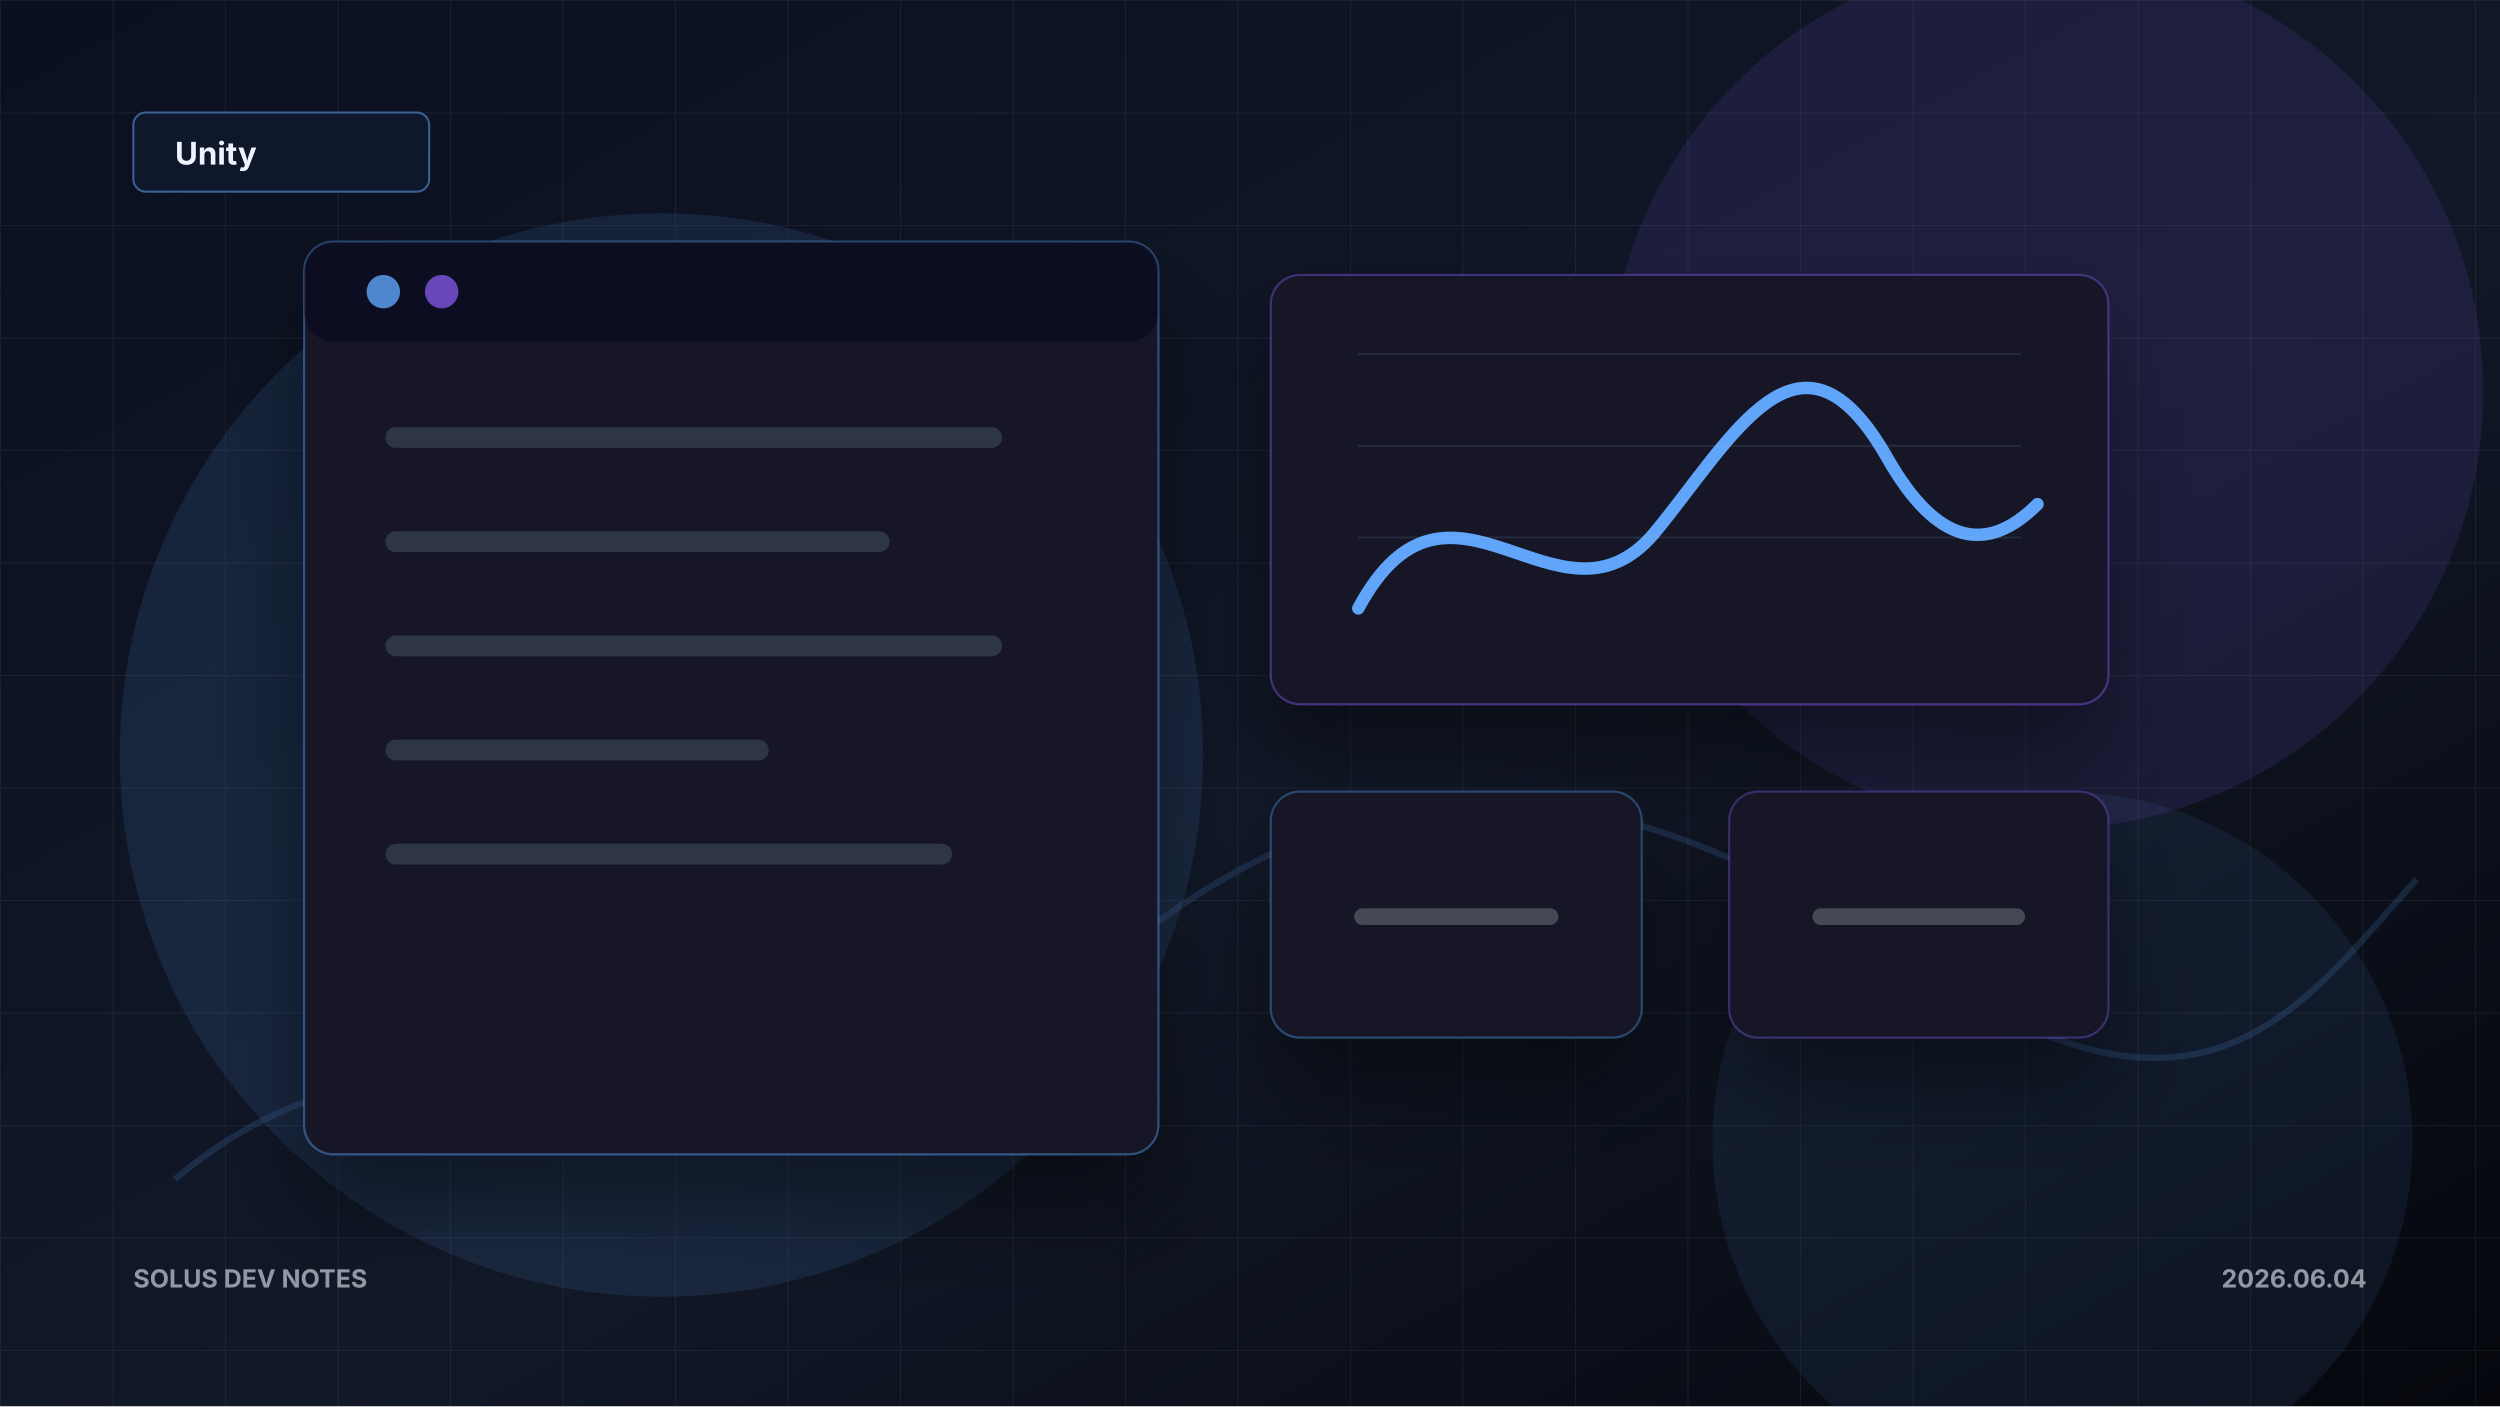
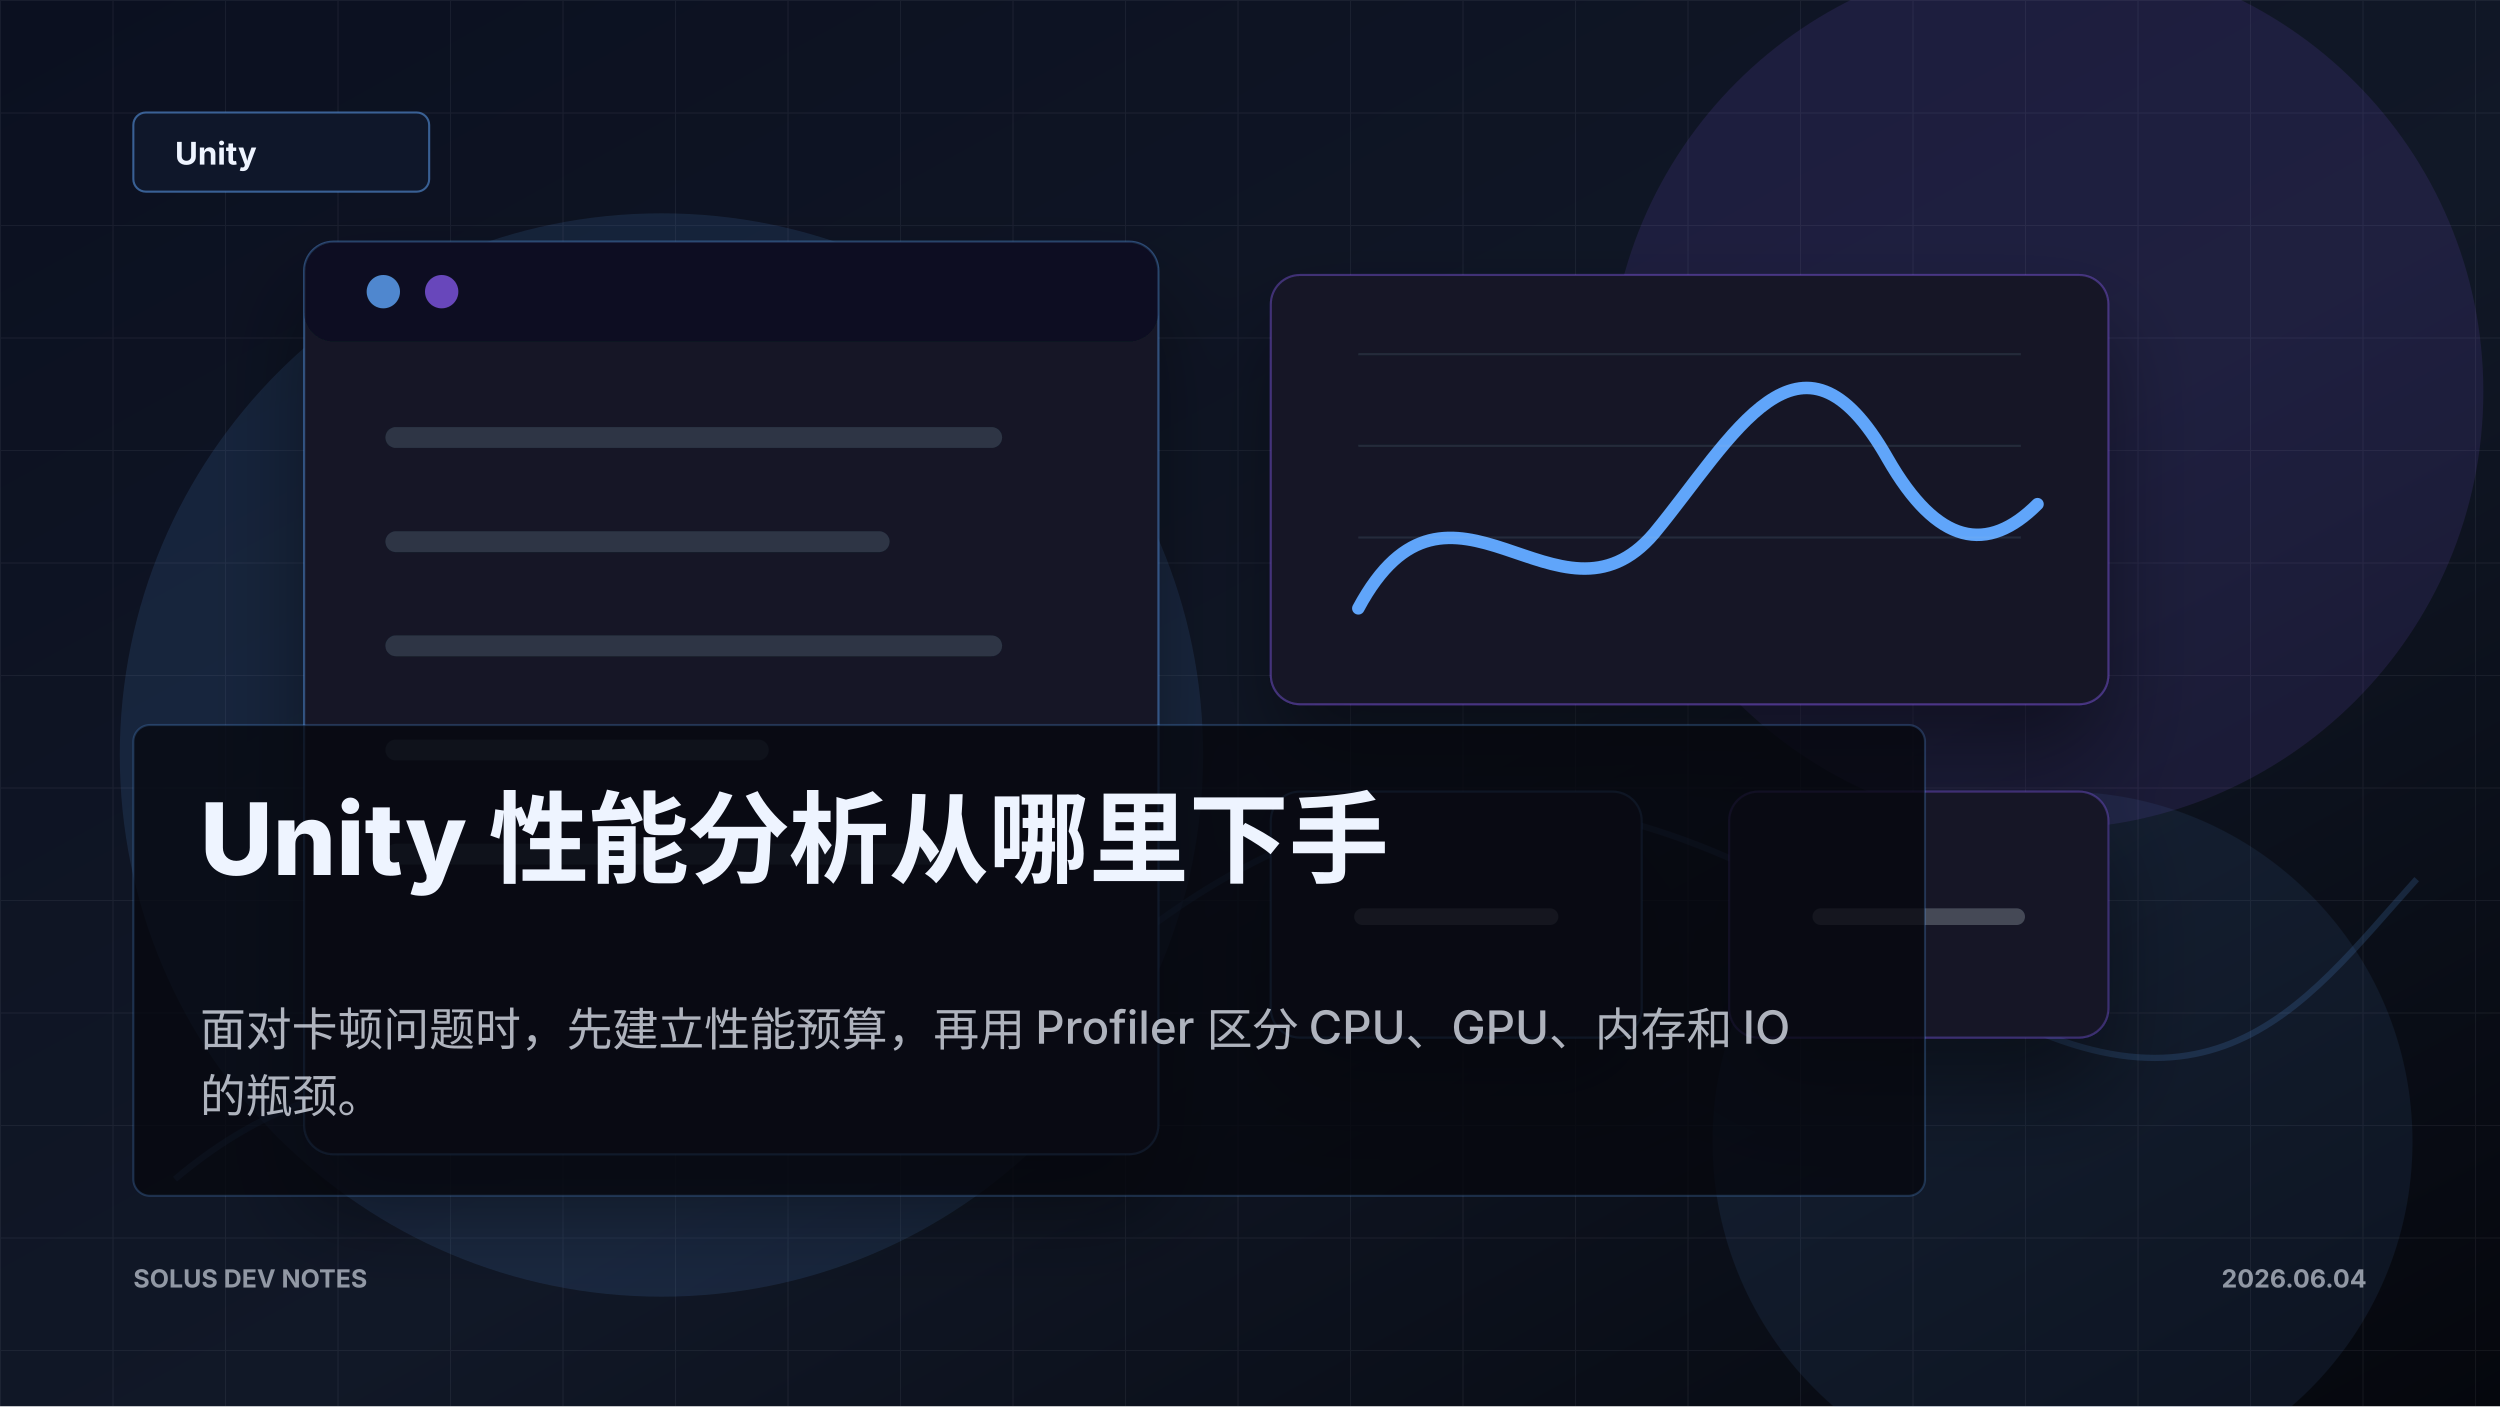
<svg xmlns="http://www.w3.org/2000/svg" viewBox="0 0 1200 675" role="img" aria-label="Unity 性能分析从哪里下手">
  <defs>
    <linearGradient id="bg" x1="0" y1="0" x2="1" y2="1">
      <stop offset="0" stop-color="#0b1020" />
      <stop offset=".56" stop-color="#111827" />
      <stop offset="1" stop-color="#05070d" />
    </linearGradient>
    <radialGradient id="sphere" cx=".34" cy=".25" r=".74">
      <stop offset="0" stop-color="#eef4ff" />
      <stop offset=".38" stop-color="#60a5fa" />
      <stop offset="1" stop-color="#8b5cf6" />
    </radialGradient>
    <pattern id="grid" width="54" height="54" patternUnits="userSpaceOnUse">
      <path d="M54 0H0v54" fill="none" stroke="#eef4ff" stroke-opacity=".06" />
    </pattern>
    <filter id="shadow" x="-40%" y="-40%" width="180%" height="180%">
      <feDropShadow dx="0" dy="26" stdDeviation="22" flood-color="#000" flood-opacity=".42" />
    </filter>
  </defs>
  <rect width="1200" height="675" fill="url(#bg)" />
  <rect width="1200" height="675" fill="url(#grid)" />
  <circle cx="317.5" cy="362.4" r="260" fill="#60a5fa" opacity=".12" />
  <circle cx="982" cy="188" r="210" fill="#8b5cf6" opacity=".12" />
  <circle cx="990" cy="548" r="168" fill="#60a5fa" opacity=".08" />
  <path d="M84 566C236 438 354 628 506 484s280-112 416-20 182 20 238-42" fill="none" stroke="#60a5fa" stroke-opacity=".16" stroke-width="3" />
  <g filter="url(#shadow)">
    <rect x="146" y="116" width="410" height="438" rx="14" fill="#151827" stroke="#60a5fa" stroke-opacity=".38" />
    <rect x="146" y="116" width="410" height="48" rx="14" fill="#020617" opacity=".38" />
    <circle cx="184" cy="140" r="8" fill="#60a5fa" opacity=".8" />
    <circle cx="212" cy="140" r="8" fill="#8b5cf6" opacity=".72" />
    <path d="M190 210h286M190 260h232M190 310h286M190 360h174M190 410h262" stroke="#9fb7d1" stroke-opacity=".18" stroke-width="10" stroke-linecap="round" />
    <rect x="610" y="132" width="402" height="206" rx="14" fill="#151827" stroke="#8b5cf6" stroke-opacity=".38" />
    <path d="M652 292c44-82 96 18 142-36 38-46 70-110 112-36 24 42 48 46 72 22" fill="none" stroke="#60a5fa" stroke-width="6" stroke-linecap="round" />
    <path d="M652 258h318M652 214h318M652 170h318" stroke="#9fb7d1" stroke-opacity=".12" />
    <rect x="610" y="380" width="178" height="118" rx="14" fill="#151827" stroke="#60a5fa" stroke-opacity=".32" />
    <rect x="830" y="380" width="182" height="118" rx="14" fill="#151827" stroke="#8b5cf6" stroke-opacity=".32" />
    <path d="M654 440h90M874 440h94" stroke="#eef4ff" stroke-opacity=".22" stroke-width="8" stroke-linecap="round" />
  </g>
  <g>
+     <rect x="64" y="348" width="860" height="226" rx="8" fill="#05070d" opacity=".76" stroke="#60a5fa" stroke-opacity=".3" />
+     <text fill="#eef4ff" font-size="48" font-weight="800" font-family="Inter, Microsoft YaHei, Arial" letter-spacing="0">
+       <tspan x="96" y="420">Unity 性能分析从哪里下手</tspan>
+     </text>
+     <text fill="#eef4ff" font-size="22" font-weight="500" opacity=".72" font-family="Inter, Microsoft YaHei, Arial" letter-spacing="0">
+       <tspan x="96" y="502">面对卡顿问题时，先建立性能预算，再用 Profiler 区分 CPU、GPU、内存和 IO</tspan>
+       <tspan x="96" y="534">的瓶颈。</tspan>
+     </text>
+   </g>
+   <g>
    <rect x="64" y="54" width="142" height="38" rx="6" fill="#0f172a" stroke="#60a5fa" stroke-opacity=".52" />
    <text x="84" y="79" fill="#eef4ff" font-size="15" font-weight="700" font-family="Inter, Microsoft YaHei, Arial">Unity</text>
    <text x="64" y="618" fill="#eef4ff" font-size="12" font-weight="700" opacity=".58" font-family="Inter, Arial">SOLUS DEV NOTES</text>
    <text x="1136" y="618" text-anchor="end" fill="#eef4ff" font-size="12" font-weight="700" opacity=".58" font-family="Inter, Arial">2026.06.04</text>
  </g>
</svg>
